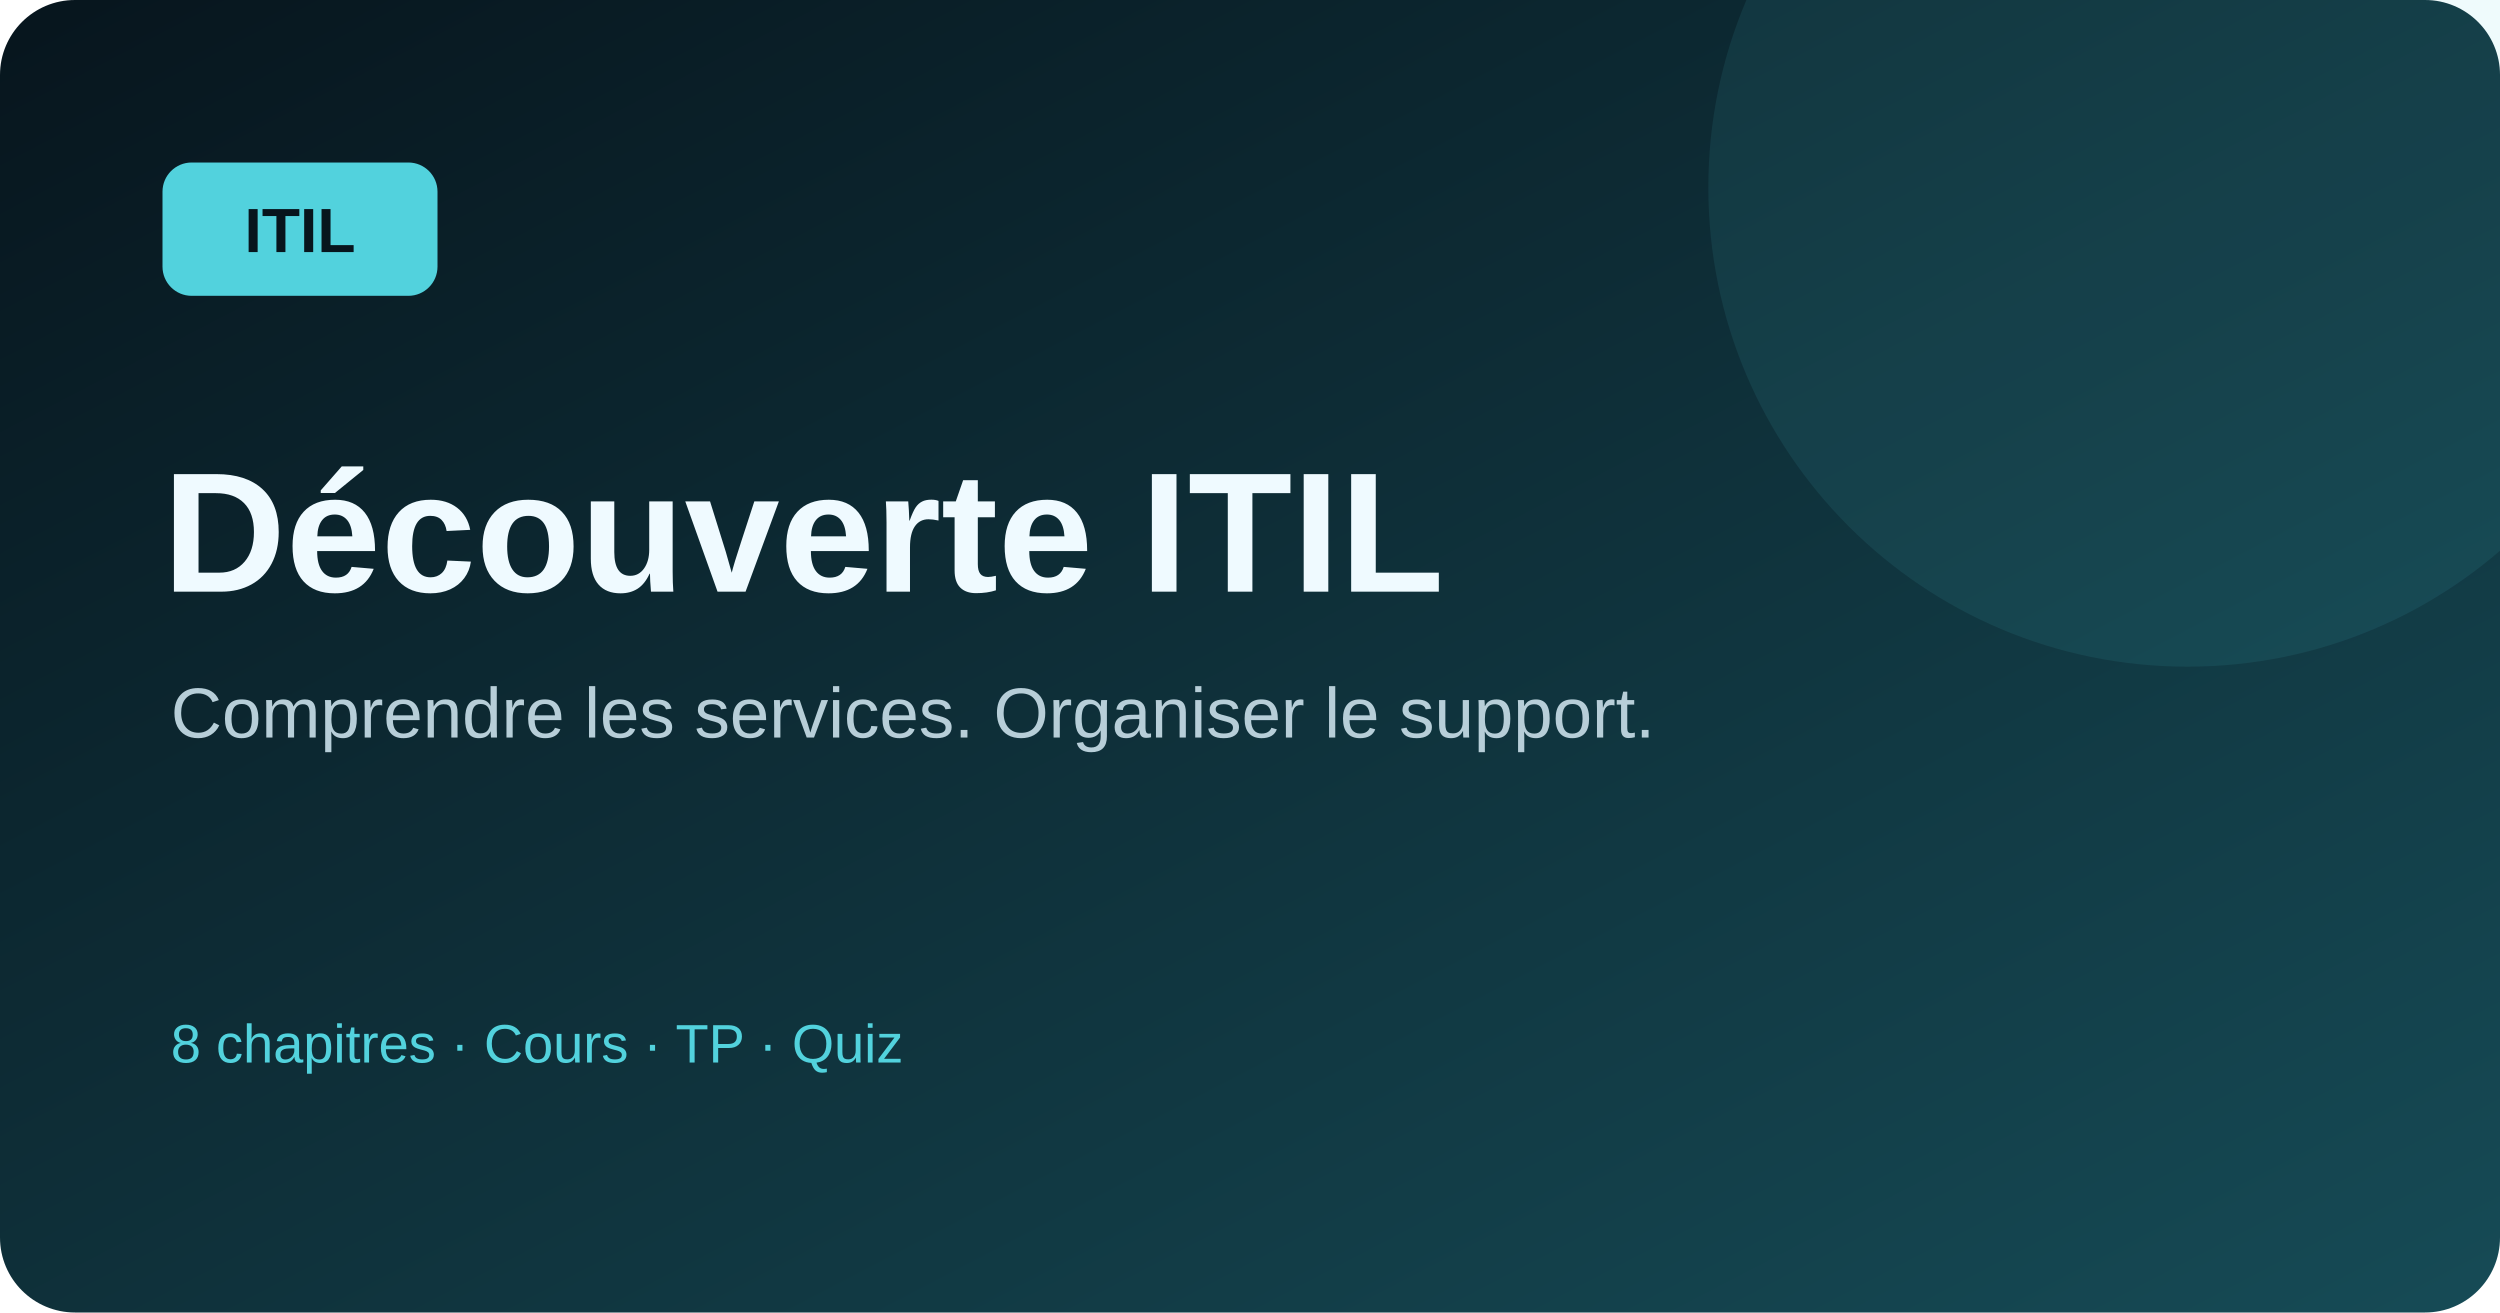
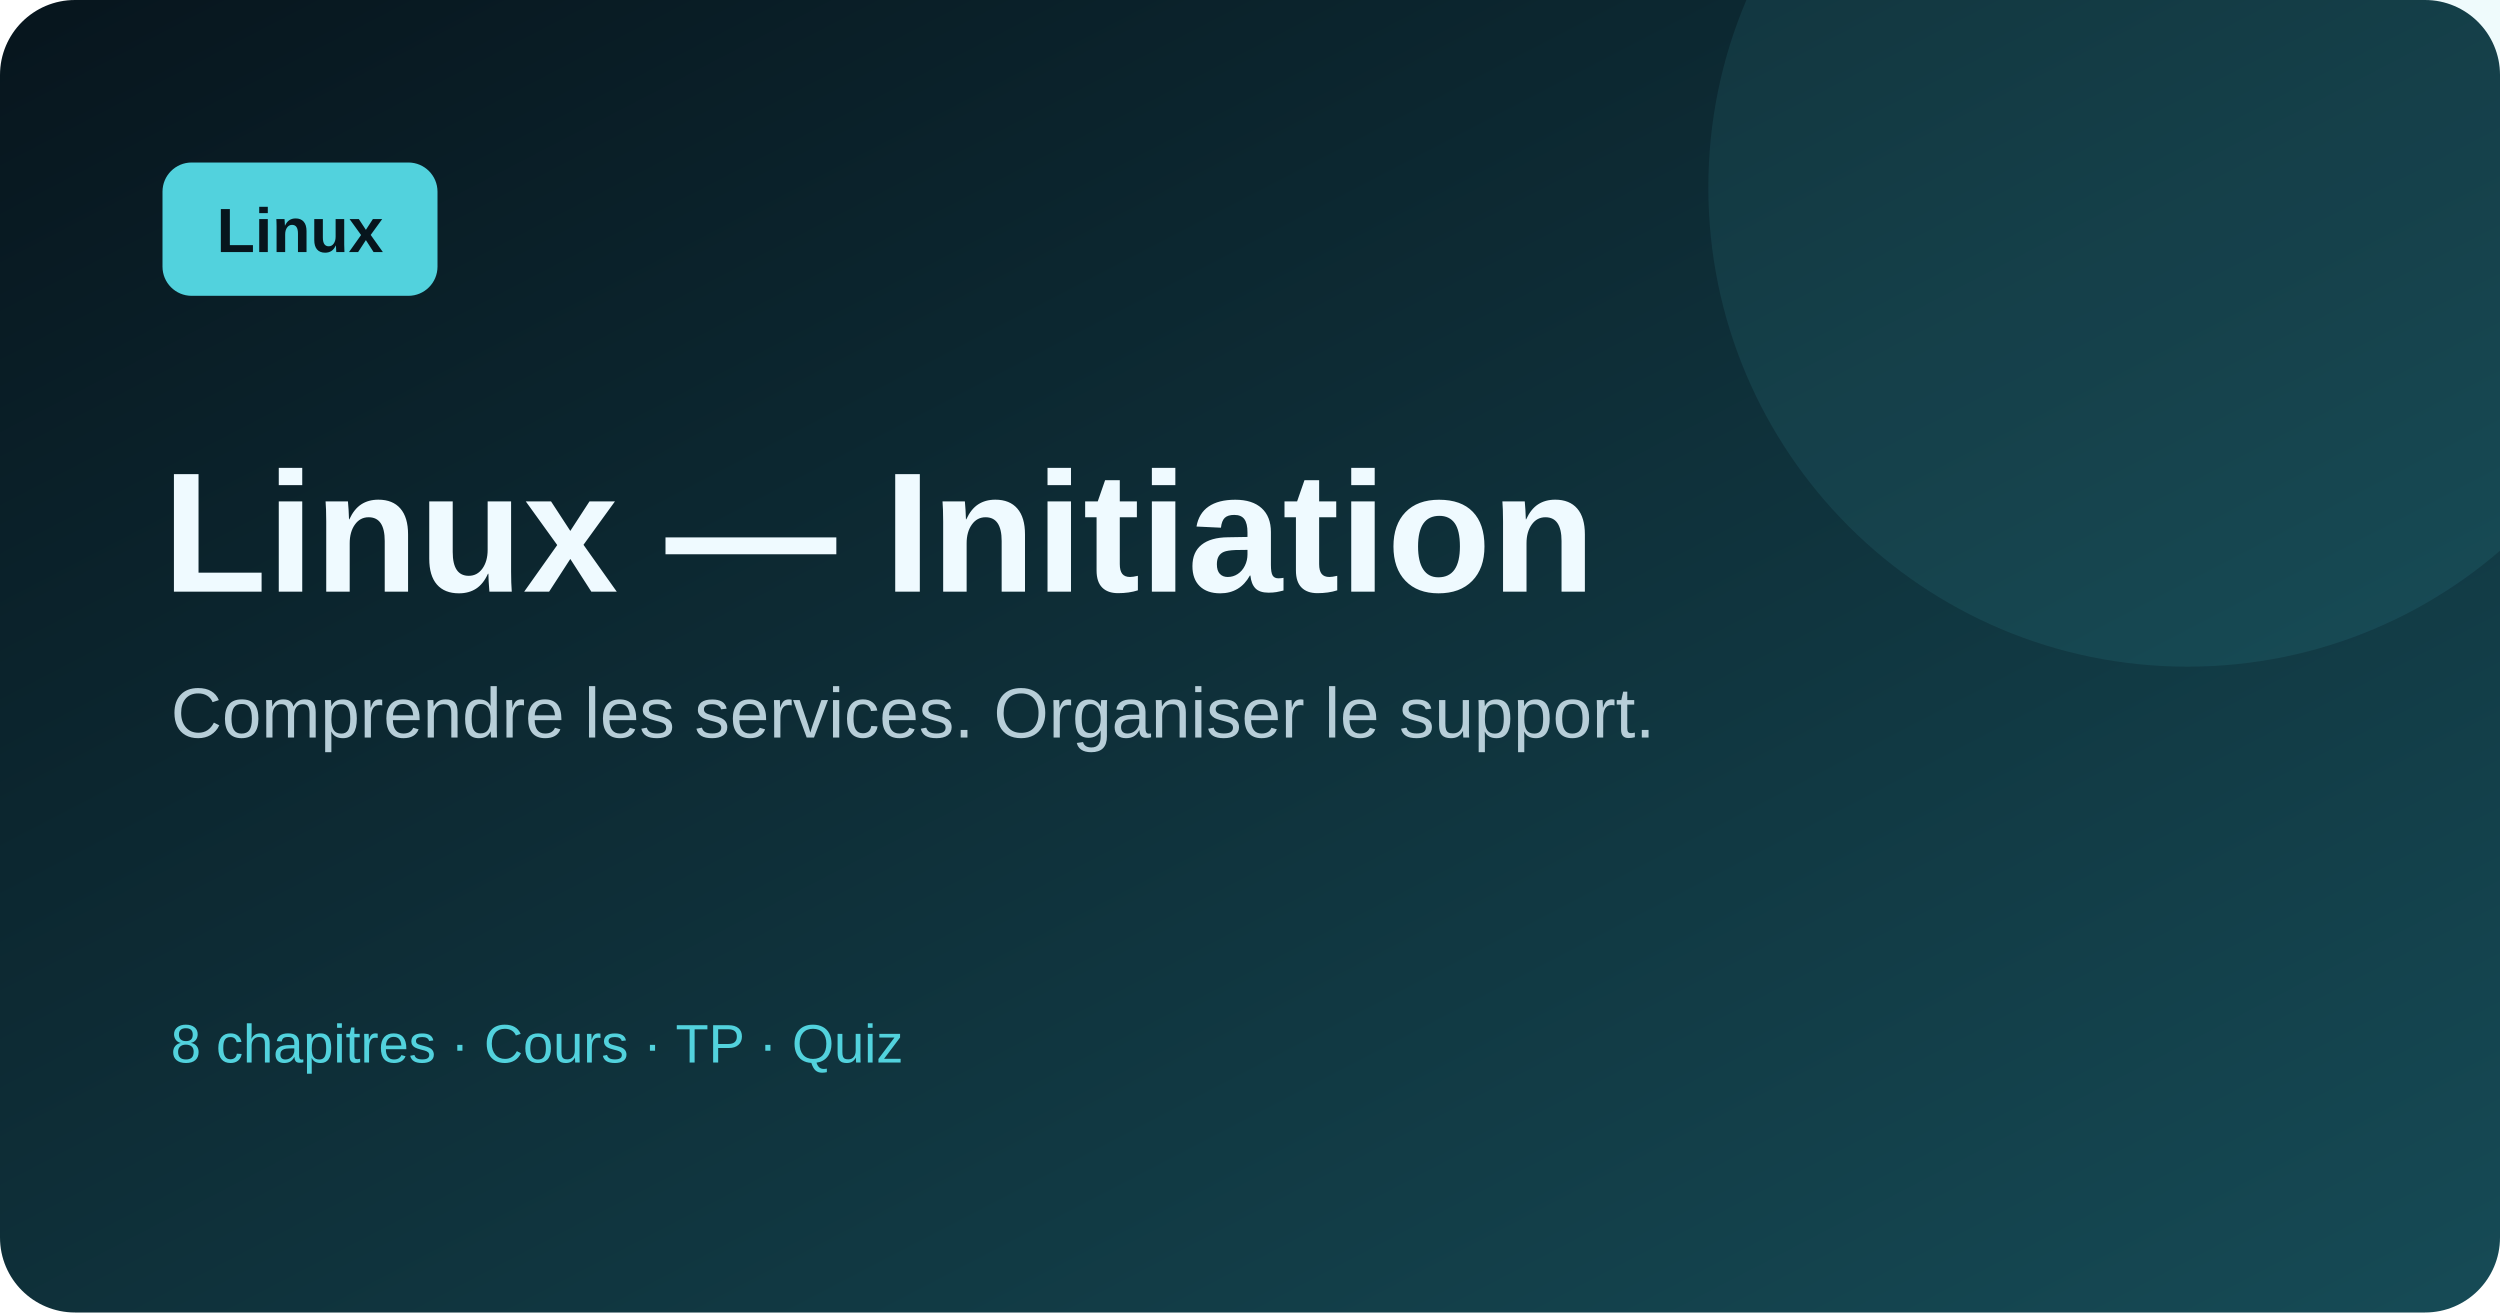
<svg xmlns="http://www.w3.org/2000/svg" width="1200" height="630" viewBox="0 0 1200 630">
  <defs>
    <linearGradient id="bg" x1="0" y1="0" x2="1" y2="1">
      <stop stop-color="#07151d" />
      <stop offset="1" stop-color="#164b56" />
    </linearGradient>
  </defs>
  <rect width="1200" height="630" rx="36" fill="url(#bg)" />
  <circle cx="1050" cy="90" r="230" fill="#52d2dd" opacity=".09" />
  <rect x="78" y="78" width="132" height="64" rx="14" fill="#52d2dd" />
-   <text x="144" y="121" text-anchor="middle" font-family="Arial, sans-serif" font-size="30" font-weight="700" fill="#07151d">ITIL</text>
-   <text x="78" y="284" font-family="Arial, sans-serif" font-size="82" font-weight="700" fill="#effaff">Découverte ITIL</text>
+   <text x="144" y="121" text-anchor="middle" font-family="Arial, sans-serif" font-size="30" font-weight="700" fill="#07151d">Linux</text>
+   <text x="78" y="284" font-family="Arial, sans-serif" font-size="82" font-weight="700" fill="#effaff">Linux — Initiation</text>
  <text x="82" y="354" font-family="Arial, sans-serif" font-size="34" fill="#b7ced8">Comprendre les services. Organiser le support.</text>
  <text x="82" y="510" font-family="Arial, sans-serif" font-size="26" fill="#52d2dd">8 chapitres · Cours · TP · Quiz</text>
</svg>
